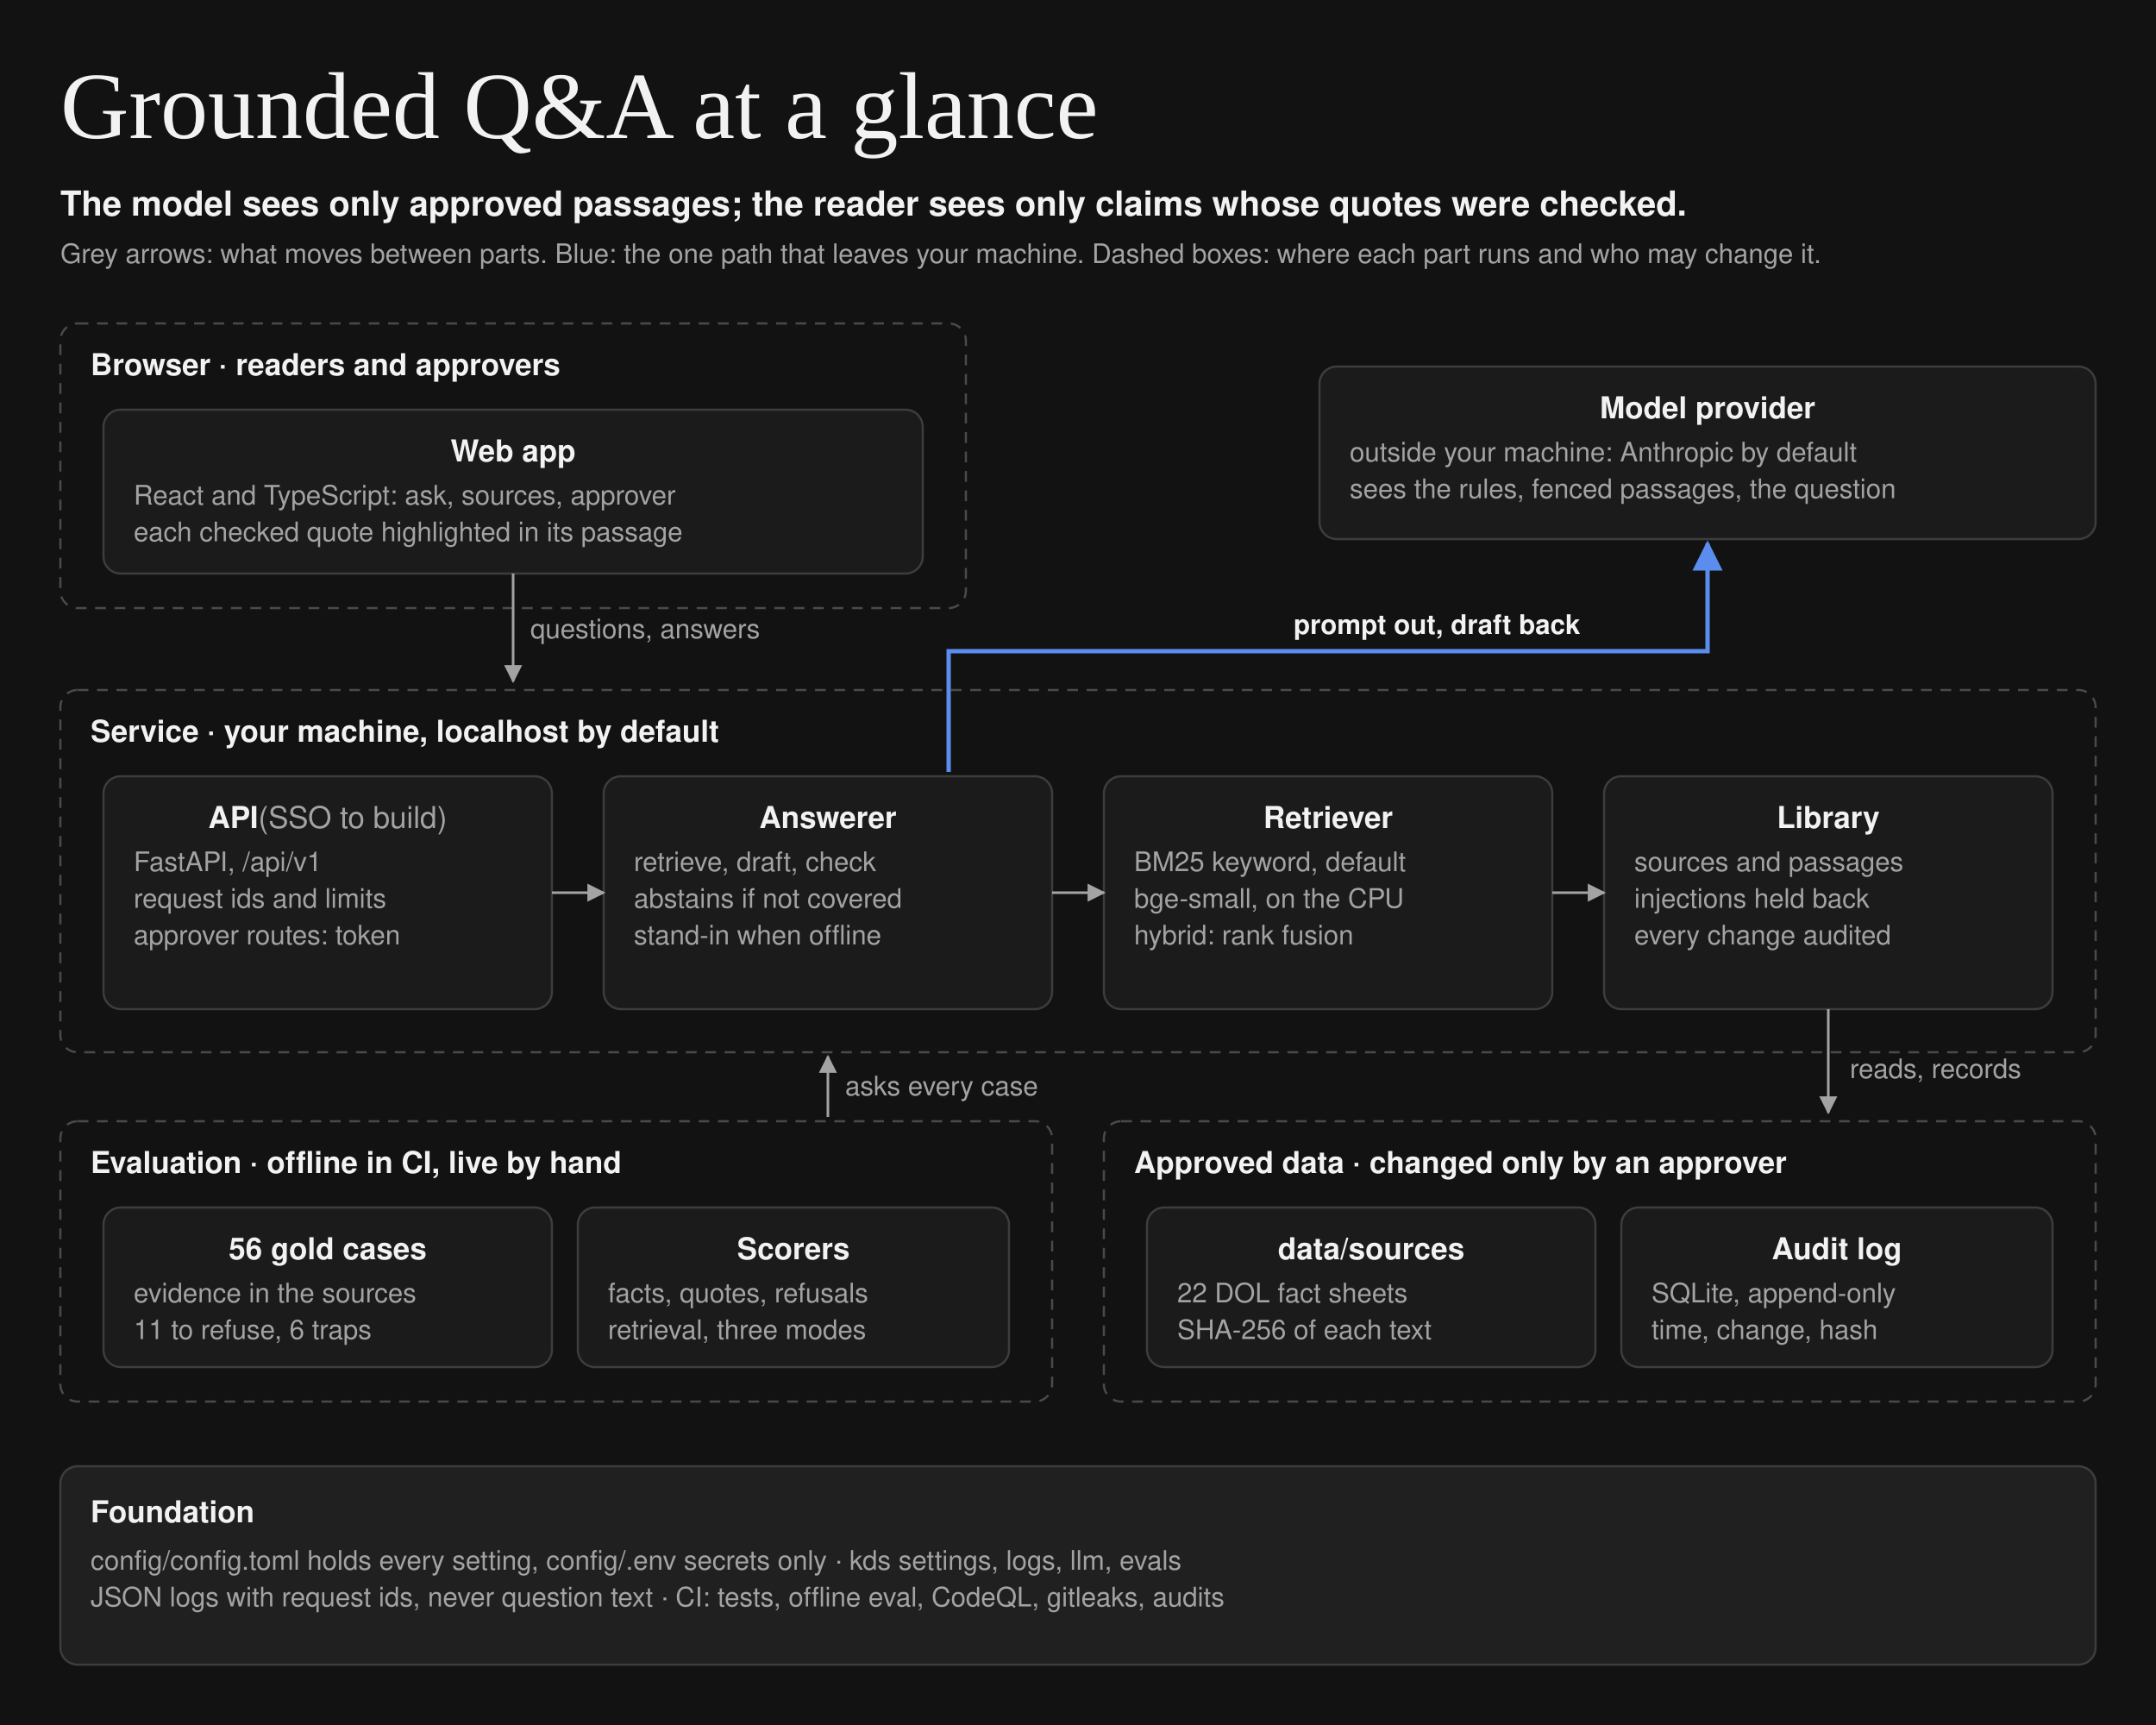
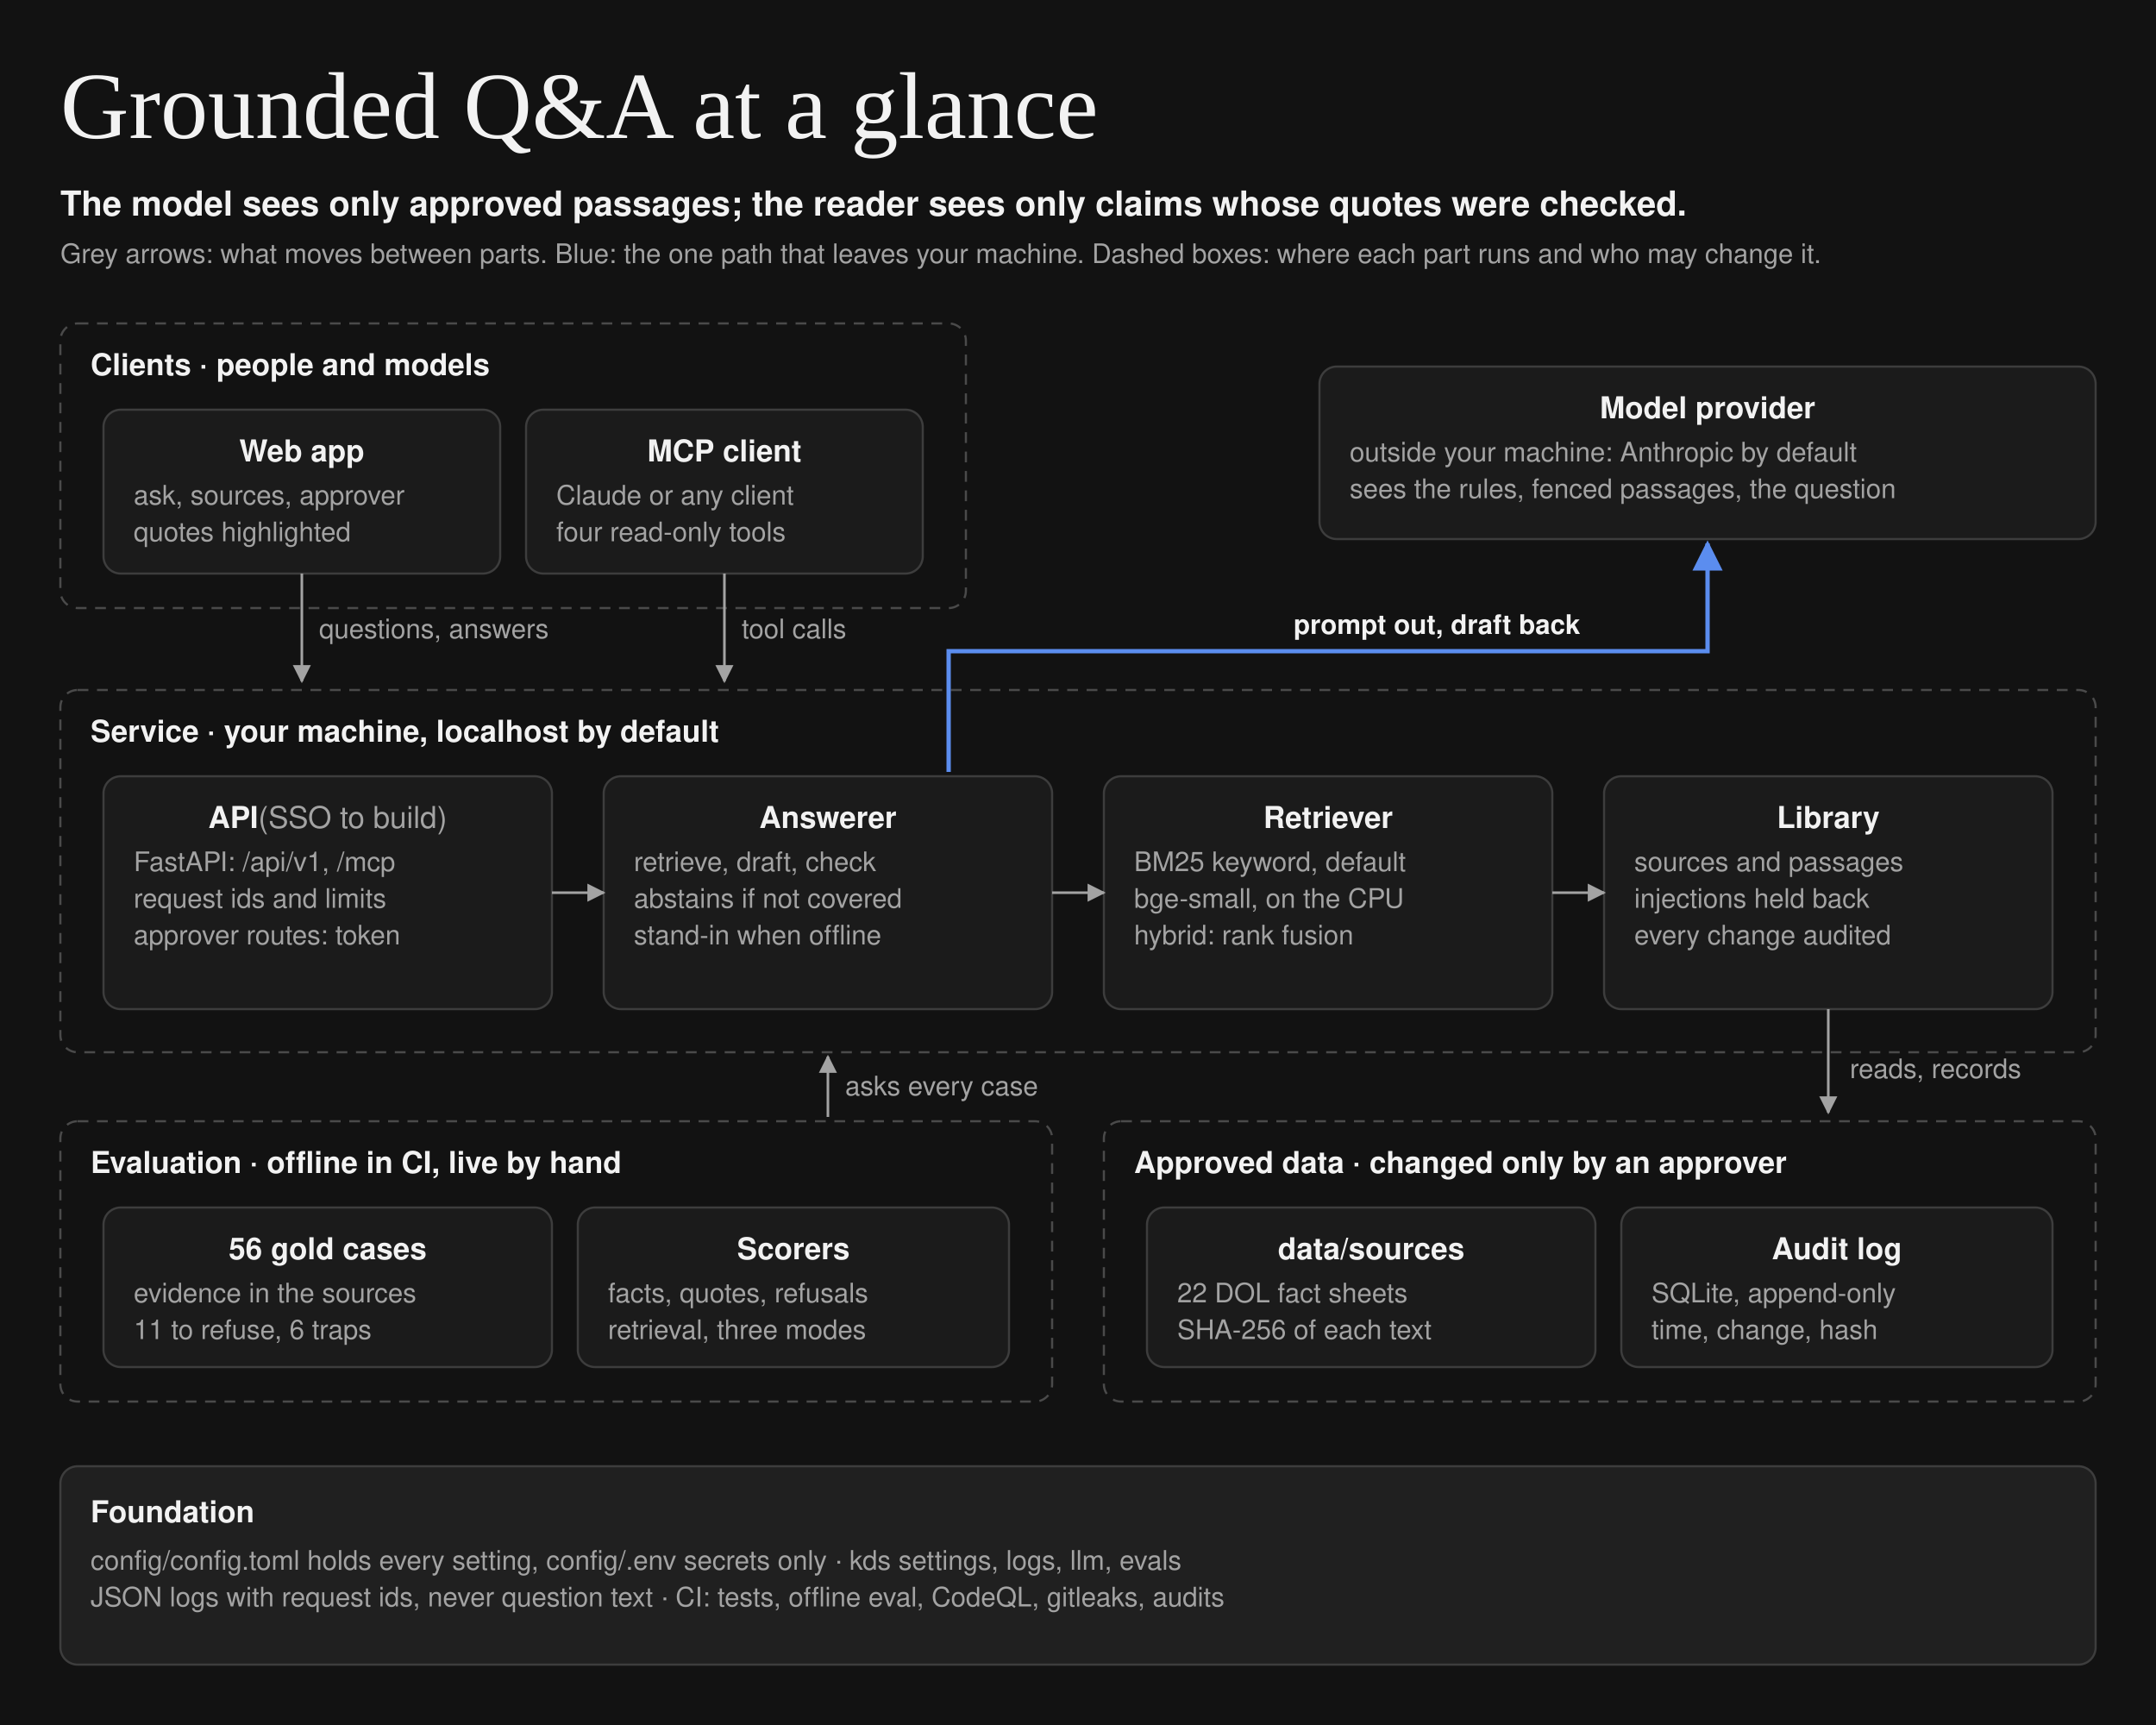
<svg xmlns="http://www.w3.org/2000/svg" width="1000" height="800" viewBox="0 0 1000 800" role="img" aria-labelledby="title desc">
  <defs>
    <marker id="plain" viewBox="0 0 10 10" refX="9" refY="5" markerWidth="7" markerHeight="7" orient="auto">
      <path d="M0 0L10 5L0 10z" fill="#a3a3a3" />
    </marker>
    <marker id="accent" viewBox="0 0 10 10" refX="9" refY="5" markerWidth="7" markerHeight="7" orient="auto">
      <path d="M0 0L10 5L0 10z" fill="#5b8def" />
    </marker>
  </defs>
  <rect width="100%" height="100%" fill="#121212" />
  <text x="28" y="64" font-family="Georgia, 'Times New Roman', serif" fill="#f2f2f2" font-size="44">Grounded Q&amp;A at a glance</text>
  <text x="28" y="100" font-family="-apple-system, 'Segoe UI', Helvetica, Arial, sans-serif" fill="#f2f2f2" font-size="16" font-weight="700">The model sees only approved passages; the reader sees only claims whose quotes were checked.</text>
  <text x="28" y="122" font-family="-apple-system, 'Segoe UI', Helvetica, Arial, sans-serif" fill="#a3a3a3" font-size="12.5">Grey arrows: what moves between parts. Blue: the one path that leaves your machine. Dashed boxes: where each part runs and who may change it.</text>
  <rect x="28" y="150" width="420" height="132" rx="8" fill="none" stroke="#4a4a4a" stroke-width="1" stroke-dasharray="5 4" />
-   <text x="42" y="174" font-family="-apple-system, 'Segoe UI', Helvetica, Arial, sans-serif" fill="#f2f2f2" font-size="14" font-weight="700">Browser · readers and approvers</text>
+   <text x="42" y="174" font-family="-apple-system, 'Segoe UI', Helvetica, Arial, sans-serif" fill="#f2f2f2" font-size="14" font-weight="700">Clients · people and models</text>
  <rect x="28" y="320" width="944" height="168" rx="8" fill="none" stroke="#4a4a4a" stroke-width="1" stroke-dasharray="5 4" />
  <text x="42" y="344" font-family="-apple-system, 'Segoe UI', Helvetica, Arial, sans-serif" fill="#f2f2f2" font-size="14" font-weight="700">Service · your machine, localhost by default</text>
  <rect x="512" y="520" width="460" height="130" rx="8" fill="none" stroke="#4a4a4a" stroke-width="1" stroke-dasharray="5 4" />
  <text x="526" y="544" font-family="-apple-system, 'Segoe UI', Helvetica, Arial, sans-serif" fill="#f2f2f2" font-size="14" font-weight="700">Approved data · changed only by an approver</text>
  <rect x="28" y="520" width="460" height="130" rx="8" fill="none" stroke="#4a4a4a" stroke-width="1" stroke-dasharray="5 4" />
  <text x="42" y="544" font-family="-apple-system, 'Segoe UI', Helvetica, Arial, sans-serif" fill="#f2f2f2" font-size="14" font-weight="700">Evaluation · offline in CI, live by hand</text>
-   <rect x="48" y="190" width="380" height="76" rx="8" fill="#1b1b1b" stroke="#3d3d3d" stroke-width="1" />
-   <text x="238" y="214" text-anchor="middle" font-family="-apple-system, 'Segoe UI', Helvetica, Arial, sans-serif" fill="#f2f2f2" font-size="14" font-weight="700">Web app</text>
-   <text x="62" y="234" font-family="-apple-system, 'Segoe UI', Helvetica, Arial, sans-serif" fill="#a3a3a3" font-size="12.5">React and TypeScript: ask, sources, approver</text>
-   <text x="62" y="251" font-family="-apple-system, 'Segoe UI', Helvetica, Arial, sans-serif" fill="#a3a3a3" font-size="12.5">each checked quote highlighted in its passage</text>
+   <rect x="48" y="190" width="184" height="76" rx="8" fill="#1b1b1b" stroke="#3d3d3d" stroke-width="1" />
+   <text x="140" y="214" text-anchor="middle" font-family="-apple-system, 'Segoe UI', Helvetica, Arial, sans-serif" fill="#f2f2f2" font-size="14" font-weight="700">Web app</text>
+   <text x="62" y="234" font-family="-apple-system, 'Segoe UI', Helvetica, Arial, sans-serif" fill="#a3a3a3" font-size="12.5">ask, sources, approver</text>
+   <text x="62" y="251" font-family="-apple-system, 'Segoe UI', Helvetica, Arial, sans-serif" fill="#a3a3a3" font-size="12.5">quotes highlighted</text>
+   <rect x="244" y="190" width="184" height="76" rx="8" fill="#1b1b1b" stroke="#3d3d3d" stroke-width="1" />
+   <text x="336" y="214" text-anchor="middle" font-family="-apple-system, 'Segoe UI', Helvetica, Arial, sans-serif" fill="#f2f2f2" font-size="14" font-weight="700">MCP client</text>
+   <text x="258" y="234" font-family="-apple-system, 'Segoe UI', Helvetica, Arial, sans-serif" fill="#a3a3a3" font-size="12.5">Claude or any client</text>
+   <text x="258" y="251" font-family="-apple-system, 'Segoe UI', Helvetica, Arial, sans-serif" fill="#a3a3a3" font-size="12.5">four read-only tools</text>
  <rect x="612" y="170" width="360" height="80" rx="8" fill="#1b1b1b" stroke="#3d3d3d" stroke-width="1" />
  <text x="792" y="194" text-anchor="middle" font-family="-apple-system, 'Segoe UI', Helvetica, Arial, sans-serif" fill="#f2f2f2" font-size="14" font-weight="700">Model provider</text>
  <text x="626" y="214" font-family="-apple-system, 'Segoe UI', Helvetica, Arial, sans-serif" fill="#a3a3a3" font-size="12.5">outside your machine: Anthropic by default</text>
  <text x="626" y="231" font-family="-apple-system, 'Segoe UI', Helvetica, Arial, sans-serif" fill="#a3a3a3" font-size="12.5">sees the rules, fenced passages, the question</text>
  <rect x="48" y="360" width="208" height="108" rx="8" fill="#1b1b1b" stroke="#3d3d3d" stroke-width="1" />
  <text x="152" y="384" text-anchor="middle" font-family="-apple-system, 'Segoe UI', Helvetica, Arial, sans-serif" fill="#f2f2f2" font-size="14" font-weight="700">API<tspan fill="#a3a3a3" font-weight="400"> (SSO to build)</tspan>
  </text>
-   <text x="62" y="404" font-family="-apple-system, 'Segoe UI', Helvetica, Arial, sans-serif" fill="#a3a3a3" font-size="12.5">FastAPI, /api/v1</text>
+   <text x="62" y="404" font-family="-apple-system, 'Segoe UI', Helvetica, Arial, sans-serif" fill="#a3a3a3" font-size="12.5">FastAPI: /api/v1, /mcp</text>
  <text x="62" y="421" font-family="-apple-system, 'Segoe UI', Helvetica, Arial, sans-serif" fill="#a3a3a3" font-size="12.5">request ids and limits</text>
  <text x="62" y="438" font-family="-apple-system, 'Segoe UI', Helvetica, Arial, sans-serif" fill="#a3a3a3" font-size="12.5">approver routes: token</text>
  <rect x="280" y="360" width="208" height="108" rx="8" fill="#1b1b1b" stroke="#3d3d3d" stroke-width="1" />
  <text x="384" y="384" text-anchor="middle" font-family="-apple-system, 'Segoe UI', Helvetica, Arial, sans-serif" fill="#f2f2f2" font-size="14" font-weight="700">Answerer</text>
  <text x="294" y="404" font-family="-apple-system, 'Segoe UI', Helvetica, Arial, sans-serif" fill="#a3a3a3" font-size="12.5">retrieve, draft, check</text>
  <text x="294" y="421" font-family="-apple-system, 'Segoe UI', Helvetica, Arial, sans-serif" fill="#a3a3a3" font-size="12.5">abstains if not covered</text>
  <text x="294" y="438" font-family="-apple-system, 'Segoe UI', Helvetica, Arial, sans-serif" fill="#a3a3a3" font-size="12.5">stand-in when offline</text>
  <rect x="512" y="360" width="208" height="108" rx="8" fill="#1b1b1b" stroke="#3d3d3d" stroke-width="1" />
  <text x="616" y="384" text-anchor="middle" font-family="-apple-system, 'Segoe UI', Helvetica, Arial, sans-serif" fill="#f2f2f2" font-size="14" font-weight="700">Retriever</text>
  <text x="526" y="404" font-family="-apple-system, 'Segoe UI', Helvetica, Arial, sans-serif" fill="#a3a3a3" font-size="12.5">BM25 keyword, default</text>
  <text x="526" y="421" font-family="-apple-system, 'Segoe UI', Helvetica, Arial, sans-serif" fill="#a3a3a3" font-size="12.5">bge-small, on the CPU</text>
  <text x="526" y="438" font-family="-apple-system, 'Segoe UI', Helvetica, Arial, sans-serif" fill="#a3a3a3" font-size="12.5">hybrid: rank fusion</text>
  <rect x="744" y="360" width="208" height="108" rx="8" fill="#1b1b1b" stroke="#3d3d3d" stroke-width="1" />
  <text x="848" y="384" text-anchor="middle" font-family="-apple-system, 'Segoe UI', Helvetica, Arial, sans-serif" fill="#f2f2f2" font-size="14" font-weight="700">Library</text>
  <text x="758" y="404" font-family="-apple-system, 'Segoe UI', Helvetica, Arial, sans-serif" fill="#a3a3a3" font-size="12.5">sources and passages</text>
  <text x="758" y="421" font-family="-apple-system, 'Segoe UI', Helvetica, Arial, sans-serif" fill="#a3a3a3" font-size="12.5">injections held back</text>
  <text x="758" y="438" font-family="-apple-system, 'Segoe UI', Helvetica, Arial, sans-serif" fill="#a3a3a3" font-size="12.5">every change audited</text>
  <rect x="532" y="560" width="208" height="74" rx="8" fill="#1b1b1b" stroke="#3d3d3d" stroke-width="1" />
  <text x="636" y="584" text-anchor="middle" font-family="-apple-system, 'Segoe UI', Helvetica, Arial, sans-serif" fill="#f2f2f2" font-size="14" font-weight="700">data/sources</text>
  <text x="546" y="604" font-family="-apple-system, 'Segoe UI', Helvetica, Arial, sans-serif" fill="#a3a3a3" font-size="12.5">22 DOL fact sheets</text>
  <text x="546" y="621" font-family="-apple-system, 'Segoe UI', Helvetica, Arial, sans-serif" fill="#a3a3a3" font-size="12.5">SHA-256 of each text</text>
  <rect x="752" y="560" width="200" height="74" rx="8" fill="#1b1b1b" stroke="#3d3d3d" stroke-width="1" />
  <text x="852" y="584" text-anchor="middle" font-family="-apple-system, 'Segoe UI', Helvetica, Arial, sans-serif" fill="#f2f2f2" font-size="14" font-weight="700">Audit log</text>
  <text x="766" y="604" font-family="-apple-system, 'Segoe UI', Helvetica, Arial, sans-serif" fill="#a3a3a3" font-size="12.5">SQLite, append-only</text>
  <text x="766" y="621" font-family="-apple-system, 'Segoe UI', Helvetica, Arial, sans-serif" fill="#a3a3a3" font-size="12.5">time, change, hash</text>
  <rect x="48" y="560" width="208" height="74" rx="8" fill="#1b1b1b" stroke="#3d3d3d" stroke-width="1" />
  <text x="152" y="584" text-anchor="middle" font-family="-apple-system, 'Segoe UI', Helvetica, Arial, sans-serif" fill="#f2f2f2" font-size="14" font-weight="700">56 gold cases</text>
  <text x="62" y="604" font-family="-apple-system, 'Segoe UI', Helvetica, Arial, sans-serif" fill="#a3a3a3" font-size="12.5">evidence in the sources</text>
  <text x="62" y="621" font-family="-apple-system, 'Segoe UI', Helvetica, Arial, sans-serif" fill="#a3a3a3" font-size="12.5">11 to refuse, 6 traps</text>
  <rect x="268" y="560" width="200" height="74" rx="8" fill="#1b1b1b" stroke="#3d3d3d" stroke-width="1" />
  <text x="368" y="584" text-anchor="middle" font-family="-apple-system, 'Segoe UI', Helvetica, Arial, sans-serif" fill="#f2f2f2" font-size="14" font-weight="700">Scorers</text>
  <text x="282" y="604" font-family="-apple-system, 'Segoe UI', Helvetica, Arial, sans-serif" fill="#a3a3a3" font-size="12.5">facts, quotes, refusals</text>
  <text x="282" y="621" font-family="-apple-system, 'Segoe UI', Helvetica, Arial, sans-serif" fill="#a3a3a3" font-size="12.5">retrieval, three modes</text>
  <path d="M256 414 L280 414" fill="none" stroke="#a3a3a3" stroke-width="1.2" marker-end="url(#plain)" />
  <path d="M488 414 L512 414" fill="none" stroke="#a3a3a3" stroke-width="1.2" marker-end="url(#plain)" />
  <path d="M720 414 L744 414" fill="none" stroke="#a3a3a3" stroke-width="1.2" marker-end="url(#plain)" />
-   <path d="M238 266 L238 316" fill="none" stroke="#a3a3a3" stroke-width="1.2" marker-end="url(#plain)" />
-   <text x="246" y="296" font-family="-apple-system, 'Segoe UI', Helvetica, Arial, sans-serif" fill="#a3a3a3" font-size="12.5" font-weight="400">questions, answers</text>
+   <path d="M140 266 L140 316" fill="none" stroke="#a3a3a3" stroke-width="1.2" marker-end="url(#plain)" />
+   <text x="148" y="296" font-family="-apple-system, 'Segoe UI', Helvetica, Arial, sans-serif" fill="#a3a3a3" font-size="12.5" font-weight="400">questions, answers</text>
+   <path d="M336 266 L336 316" fill="none" stroke="#a3a3a3" stroke-width="1.2" marker-end="url(#plain)" />
+   <text x="344" y="296" font-family="-apple-system, 'Segoe UI', Helvetica, Arial, sans-serif" fill="#a3a3a3" font-size="12.5" font-weight="400">tool calls</text>
  <path d="M440 358 L440 302 L792 302 L792 252" fill="none" stroke="#5b8def" stroke-width="2" marker-end="url(#accent)" />
  <text x="600" y="294" font-family="-apple-system, 'Segoe UI', Helvetica, Arial, sans-serif" fill="#f2f2f2" font-size="12.5" font-weight="700">prompt out, draft back</text>
  <path d="M848 468 L848 516" fill="none" stroke="#a3a3a3" stroke-width="1.2" marker-end="url(#plain)" />
  <text x="858" y="500" font-family="-apple-system, 'Segoe UI', Helvetica, Arial, sans-serif" fill="#a3a3a3" font-size="12.5" font-weight="400">reads, records</text>
  <path d="M384 518 L384 490" fill="none" stroke="#a3a3a3" stroke-width="1.2" marker-end="url(#plain)" />
  <text x="392" y="508" font-family="-apple-system, 'Segoe UI', Helvetica, Arial, sans-serif" fill="#a3a3a3" font-size="12.5" font-weight="400">asks every case</text>
  <rect x="28" y="680" width="944" height="92" rx="8" fill="#202020" stroke="#3d3d3d" stroke-width="1" />
  <text x="42" y="706" font-family="-apple-system, 'Segoe UI', Helvetica, Arial, sans-serif" fill="#f2f2f2" font-size="14" font-weight="700">Foundation</text>
  <text x="42" y="728" font-family="-apple-system, 'Segoe UI', Helvetica, Arial, sans-serif" fill="#a3a3a3" font-size="12.5">config/config.toml holds every setting, config/.env secrets only · kds settings, logs, llm, evals</text>
  <text x="42" y="745" font-family="-apple-system, 'Segoe UI', Helvetica, Arial, sans-serif" fill="#a3a3a3" font-size="12.5">JSON logs with request ids, never question text · CI: tests, offline eval, CodeQL, gitleaks, audits</text>
</svg>
